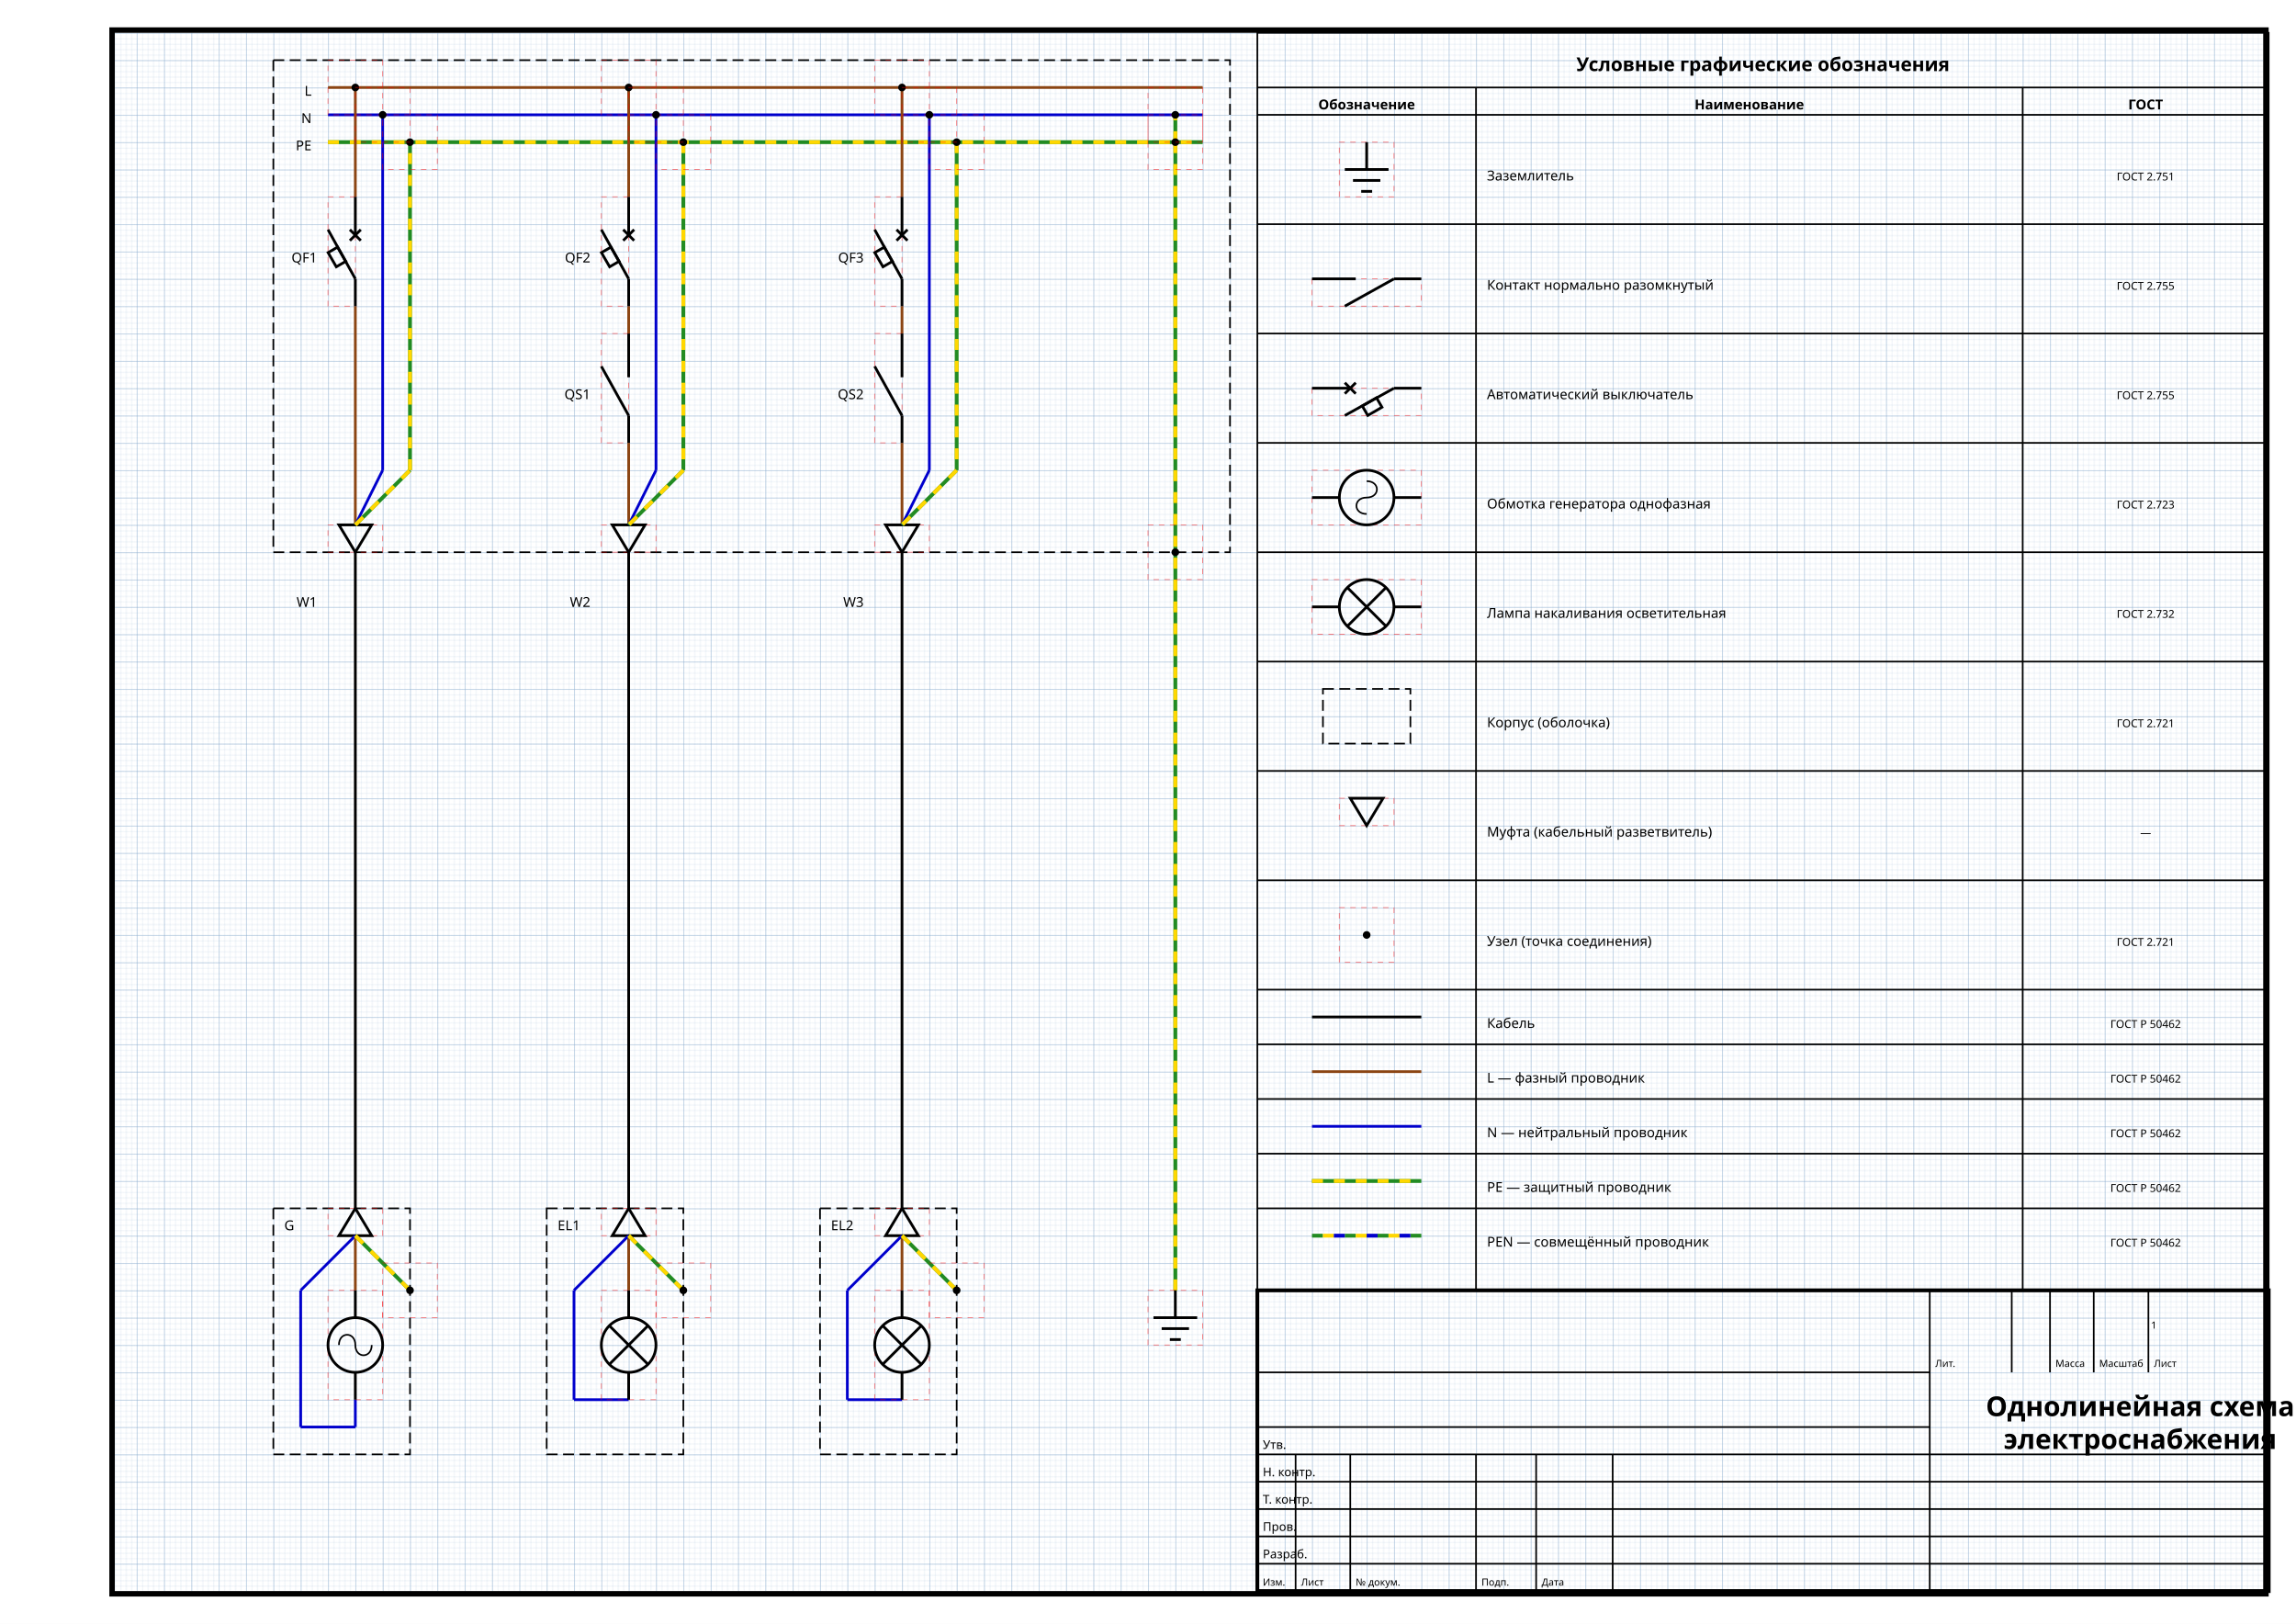
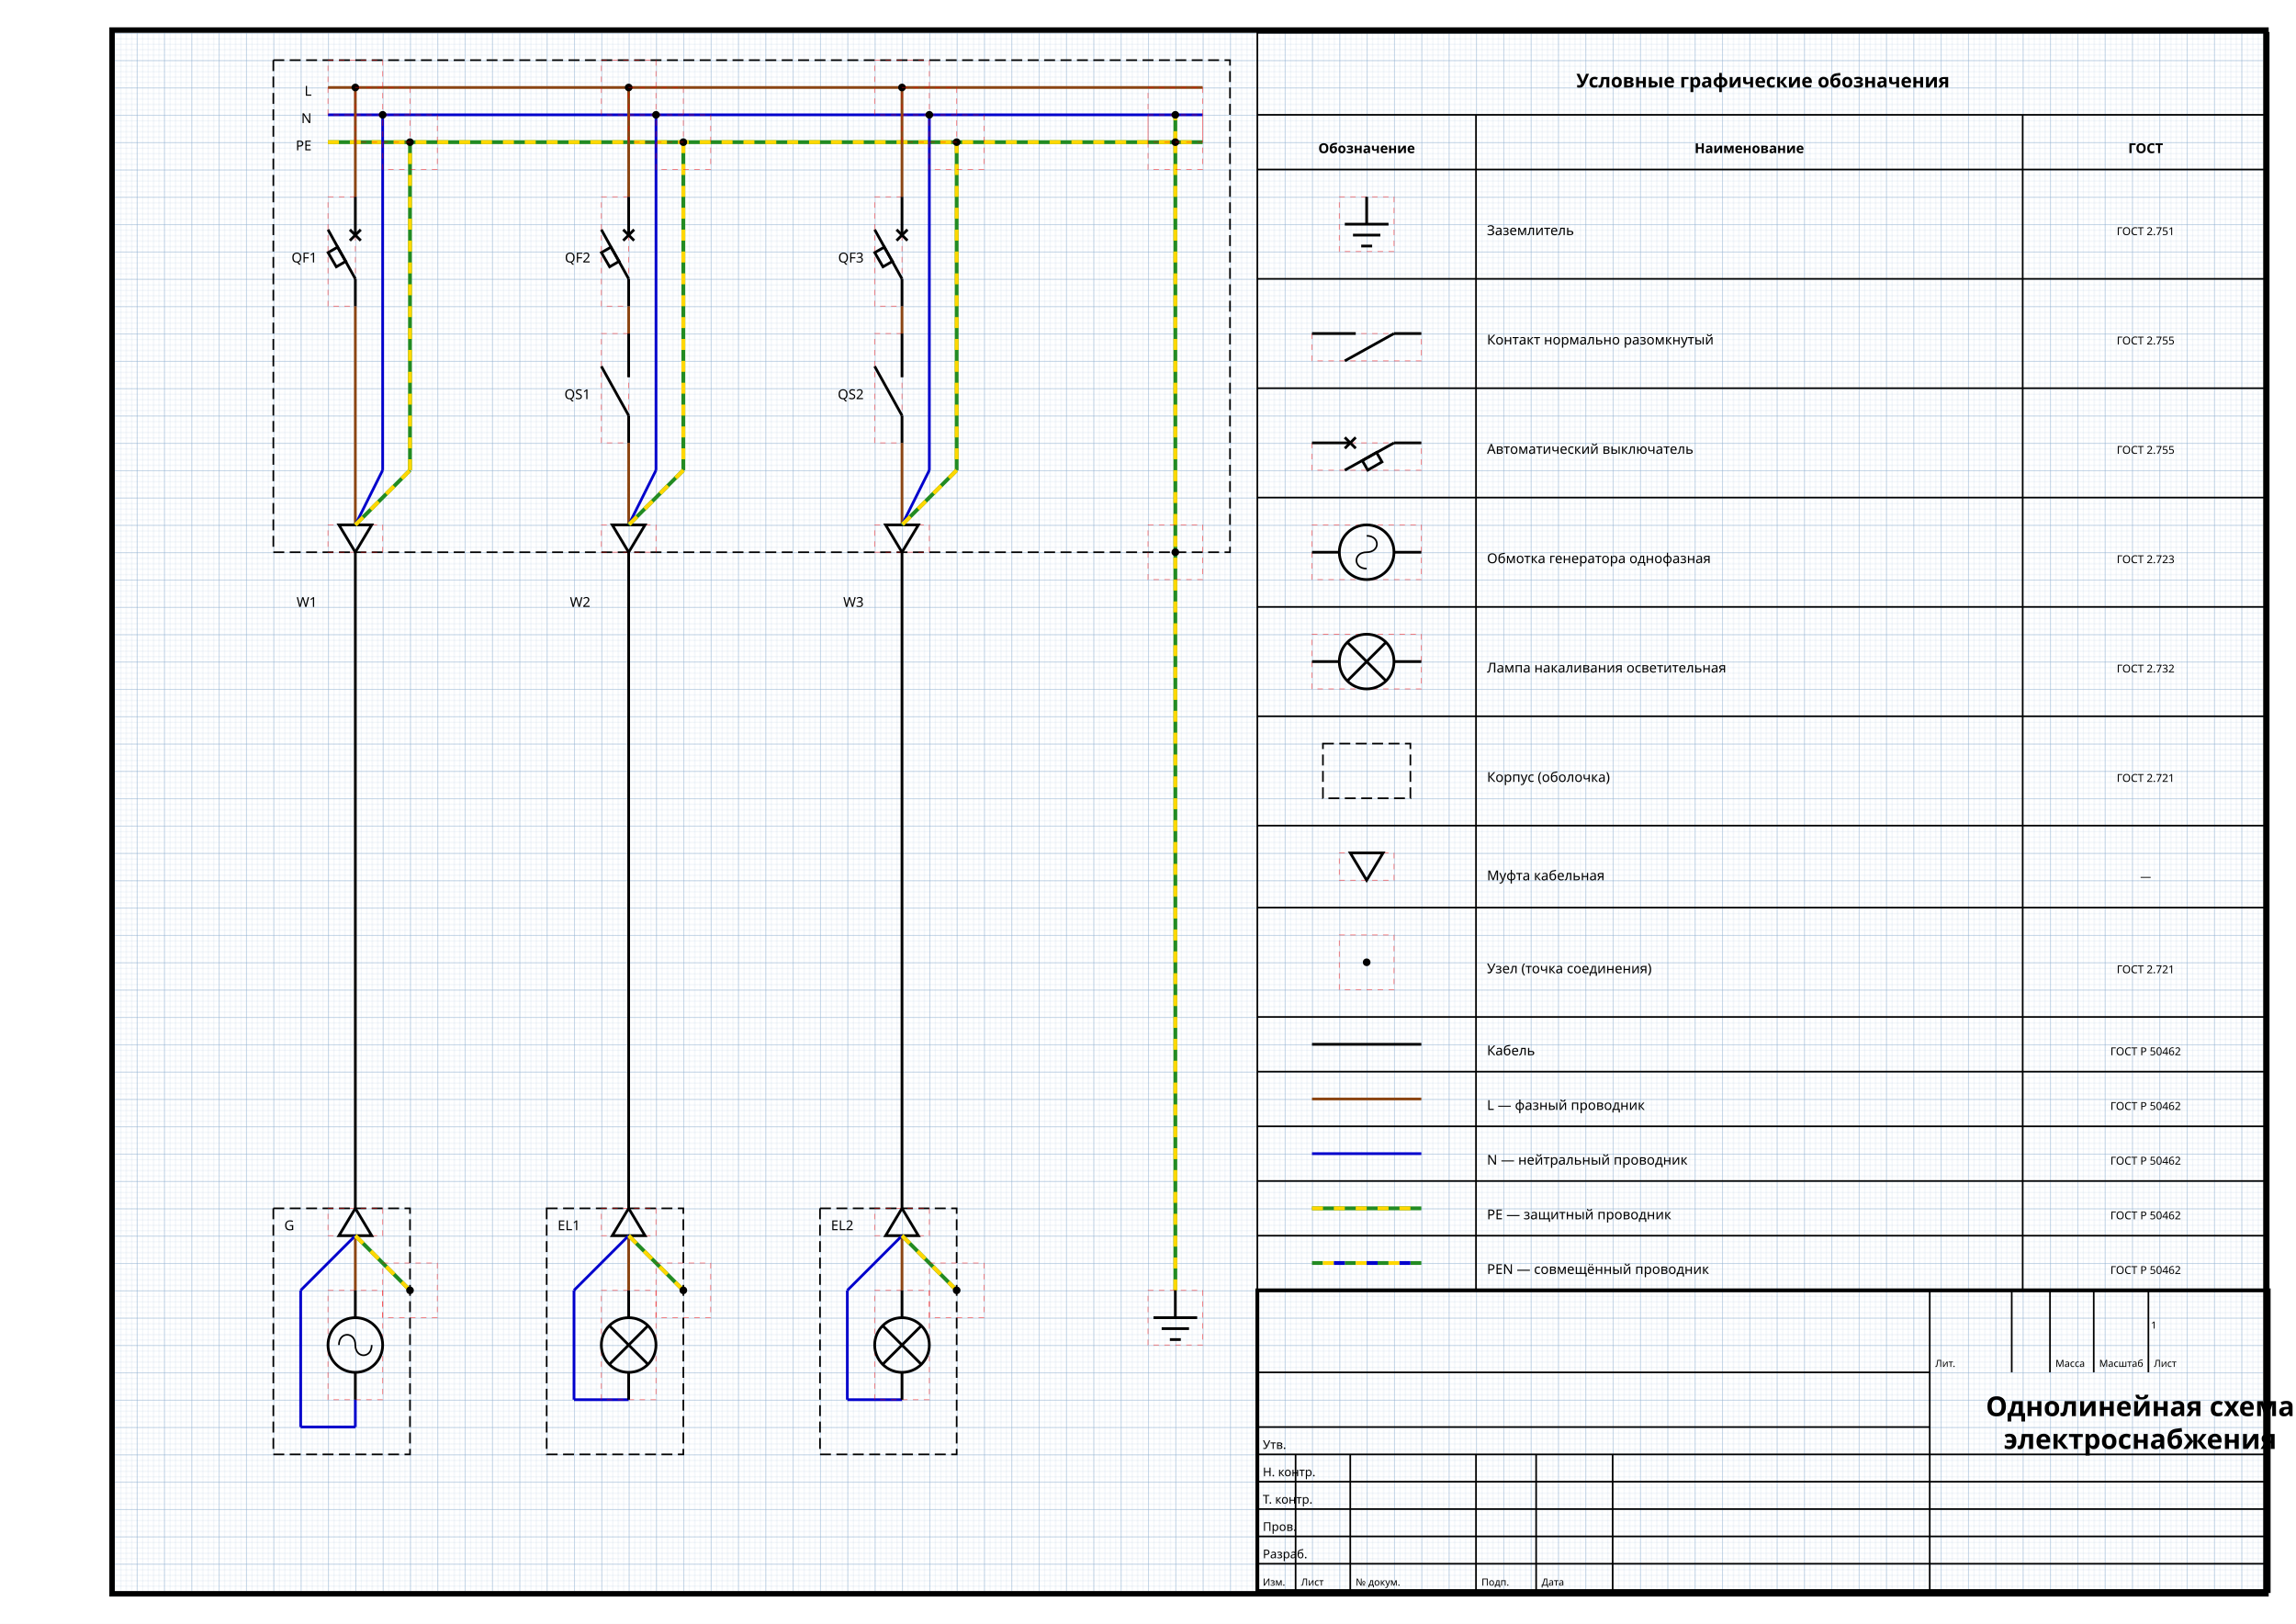
<svg xmlns="http://www.w3.org/2000/svg" width="420mm" height="297mm" viewBox="0 0 420 297">
  <rect width="420" height="297" fill="white" />
  <defs>
    <pattern id="mm1" width="1" height="1" patternUnits="userSpaceOnUse" y="1">
      <line x1="0" y1="0" x2="0" y2="1" stroke="#c8d8e8" stroke-width="0.1" />
      <line x1="0" y1="0" x2="1" y2="0" stroke="#c8d8e8" stroke-width="0.1" />
    </pattern>
    <pattern id="mm5" width="5" height="5" patternUnits="userSpaceOnUse" y="1">
      <rect width="5" height="5" fill="url(#mm1)" />
      <line x1="0" y1="0" x2="0" y2="5" stroke="#90b0d0" stroke-width="0.15" />
      <line x1="0" y1="0" x2="5" y2="0" stroke="#90b0d0" stroke-width="0.15" />
    </pattern>
    <symbol id="ugo-node" overflow="visible">
      <rect x="-5" y="-5" width="10" height="10" fill="none" stroke="red" stroke-width="0.15" stroke-dasharray="1,1" opacity="0.5" />
      <circle cx="0" cy="0" r="0.7" fill="black" stroke="none" />
    </symbol>
    <symbol id="ugo-ground" overflow="visible">
      <rect x="-5" y="0" width="10" height="10" fill="none" stroke="red" stroke-width="0.15" stroke-dasharray="1,1" opacity="0.5" />
      <g stroke="black" stroke-width="0.5">
        <line x1="0" y1="0" x2="0" y2="5" />
        <line x1="-4" y1="5" x2="4" y2="5" />
        <line x1="-2.5" y1="7" x2="2.5" y2="7" />
        <line x1="-1" y1="9" x2="1" y2="9" />
      </g>
    </symbol>
    <symbol id="ugo-contact" overflow="visible">
      <rect x="-5" y="0" width="5" height="20" fill="none" stroke="red" stroke-width="0.15" stroke-dasharray="1,1" opacity="0.5" />
      <g stroke="black" stroke-width="0.5" fill="none">
        <line x1="0" y1="0" x2="0" y2="8" />
        <line x1="0" y1="15" x2="-5" y2="6" />
        <line x1="0" y1="15" x2="0" y2="20" />
      </g>
    </symbol>
    <symbol id="ugo-breaker" overflow="visible">
      <rect x="-5" y="0" width="5" height="20" fill="none" stroke="red" stroke-width="0.15" stroke-dasharray="1,1" opacity="0.5" />
      <g stroke="black" stroke-width="0.5" fill="none">
        <line x1="0" y1="0" x2="0" y2="7" />
        <line x1="-1" y1="6" x2="1" y2="8" />
        <line x1="-1" y1="8" x2="1" y2="6" />
        <line x1="0" y1="15" x2="-5" y2="6" />
        <rect x="-2" y="-1.5" width="2" height="3" fill="none" stroke="black" stroke-width="0.5" transform="translate(-2.5, 10.5) rotate(-30)" />
        <line x1="0" y1="15" x2="0" y2="20" />
      </g>
    </symbol>
    <symbol id="ugo-generator" overflow="visible">
      <rect x="-5" y="0" width="10" height="20" fill="none" stroke="red" stroke-width="0.15" stroke-dasharray="1,1" opacity="0.5" />
      <g stroke="black" stroke-width="0.5" fill="none">
        <line x1="0" y1="0" x2="0" y2="5" />
        <circle cx="0" cy="10" r="5" />
        <path d="M-3,10 C-3,7.5 0,7.5 0,10 S3,12.5 3,10" stroke-width="0.3" />
        <line x1="0" y1="15" x2="0" y2="20" />
      </g>
    </symbol>
    <symbol id="ugo-lamp" overflow="visible">
      <rect x="-5" y="0" width="10" height="20" fill="none" stroke="red" stroke-width="0.15" stroke-dasharray="1,1" opacity="0.5" />
      <g stroke="black" stroke-width="0.5" fill="none">
        <line x1="0" y1="0" x2="0" y2="5" />
        <circle cx="0" cy="10" r="5" />
        <line x1="-3.5" y1="6.5" x2="3.5" y2="13.5" />
        <line x1="3.5" y1="6.5" x2="-3.5" y2="13.5" />
        <line x1="0" y1="15" x2="0" y2="20" />
      </g>
    </symbol>
    <symbol id="ugo-mufta" overflow="visible">
      <rect x="-5" y="0" width="10" height="5" fill="none" stroke="red" stroke-width="0.15" stroke-dasharray="1,1" opacity="0.5" />
      <polygon points="-3,0 3,0 0,5" stroke="black" stroke-width="0.5" fill="none" />
    </symbol>
  </defs>
  <rect x="21" y="6" width="393" height="285" fill="url(#mm5)" />
  <rect x="20.5" y="5.5" width="394" height="286" fill="none" stroke="black" stroke-width="1" />
  <g stroke="black" stroke-width="0.3" font-family="sans-serif" fill="none">
    <rect x="230" y="236" width="185" height="55" stroke-width="0.7" />
    <line x1="230" y1="286" x2="415" y2="286" />
    <line x1="230" y1="281" x2="415" y2="281" />
    <line x1="230" y1="276" x2="415" y2="276" />
    <line x1="230" y1="271" x2="415" y2="271" />
    <line x1="230" y1="266" x2="415" y2="266" />
    <line x1="230" y1="261" x2="353" y2="261" />
    <line x1="230" y1="251" x2="353" y2="251" />
    <line x1="237" y1="266" x2="237" y2="291" />
    <line x1="247" y1="266" x2="247" y2="291" />
    <line x1="270" y1="266" x2="270" y2="291" />
    <line x1="281" y1="266" x2="281" y2="291" />
    <line x1="295" y1="266" x2="295" y2="291" />
    <line x1="353" y1="236" x2="353" y2="291" />
    <line x1="368" y1="236" x2="368" y2="251" />
    <line x1="375" y1="236" x2="375" y2="251" />
    <line x1="383" y1="236" x2="383" y2="251" />
    <line x1="393" y1="236" x2="393" y2="251" />
    <g font-size="1.8" fill="black" stroke="none">
      <text x="231" y="290">Изм.</text>
      <text x="238" y="290">Лист</text>
      <text x="248" y="290">№ докум.</text>
      <text x="271" y="290">Подп.</text>
      <text x="282" y="290">Дата</text>
    </g>
    <g font-size="2.2" fill="black" stroke="none">
      <text x="231" y="285">Разраб.</text>
      <text x="231" y="280">Пров.</text>
      <text x="231" y="270">Н. контр.</text>
      <text x="231" y="275">Т. контр.</text>
      <text x="231" y="265">Утв.</text>
    </g>
    <text x="391.5" y="259" font-size="5" fill="black" stroke="none" text-anchor="middle" font-weight="bold">Однолинейная схема</text>
    <text x="391.5" y="265" font-size="5" fill="black" stroke="none" text-anchor="middle" font-weight="bold">электроснабжения</text>
    <g font-size="1.8" fill="black" stroke="none">
      <text x="354" y="250">Лит.</text>
      <text x="376" y="250">Масса</text>
      <text x="384" y="250">Масштаб</text>
    </g>
    <g font-size="1.8" fill="black" stroke="none">
      <text x="394" y="250">Лист</text>
      <text x="394" y="243" text-anchor="middle">1</text>
    </g>
  </g>
  <rect x="50" y="11" width="175" height="90" fill="none" stroke="black" stroke-width="0.3" stroke-dasharray="2,1" />
  <line x1="60" y1="16" x2="220" y2="16" stroke="#8B4513" stroke-width="0.5" />
  <line x1="60" y1="21" x2="220" y2="21" stroke="#0000CC" stroke-width="0.5" />
  <g stroke-width="0.7">
    <line x1="60" y1="26" x2="220" y2="26" stroke="#228B22" />
    <line x1="60" y1="26" x2="220" y2="26" stroke="#FFD700" stroke-dasharray="2,2" />
  </g>
  <rect x="50" y="221" width="25" height="45" fill="none" stroke="black" stroke-width="0.3" stroke-dasharray="2,1" />
  <rect x="100" y="221" width="25" height="45" fill="none" stroke="black" stroke-width="0.3" stroke-dasharray="2,1" />
  <rect x="150" y="221" width="25" height="45" fill="none" stroke="black" stroke-width="0.3" stroke-dasharray="2,1" />
  <g stroke="#8B4513" stroke-width="0.5">
    <line x1="65" y1="16" x2="65" y2="36" />
    <line x1="65" y1="56" x2="65" y2="96" />
    <line x1="65" y1="226" x2="65" y2="236" />
    <line x1="115" y1="16" x2="115" y2="36" />
    <line x1="115" y1="56" x2="115" y2="61" />
    <line x1="115" y1="81" x2="115" y2="96" />
    <line x1="115" y1="226" x2="115" y2="236" />
    <line x1="165" y1="16" x2="165" y2="36" />
    <line x1="165" y1="56" x2="165" y2="61" />
    <line x1="165" y1="81" x2="165" y2="96" />
    <line x1="165" y1="226" x2="165" y2="236" />
  </g>
  <use href="#ugo-breaker" x="65" y="36" />
  <use href="#ugo-breaker" x="115" y="36" />
  <use href="#ugo-contact" x="115" y="61" />
  <use href="#ugo-breaker" x="165" y="36" />
  <use href="#ugo-contact" x="165" y="61" />
  <use href="#ugo-mufta" x="65" y="96" />
  <line x1="65" y1="101" x2="65" y2="221" stroke="black" stroke-width="0.5" />
  <g transform="translate(65, 226) scale(1, -1)">
    <use href="#ugo-mufta" />
  </g>
  <use href="#ugo-mufta" x="115" y="96" />
  <line x1="115" y1="101" x2="115" y2="221" stroke="black" stroke-width="0.5" />
  <g transform="translate(115, 226) scale(1, -1)">
    <use href="#ugo-mufta" />
  </g>
  <use href="#ugo-mufta" x="165" y="96" />
  <line x1="165" y1="101" x2="165" y2="221" stroke="black" stroke-width="0.5" />
  <g transform="translate(165, 226) scale(1, -1)">
    <use href="#ugo-mufta" />
  </g>
  <g stroke="#0000CC" stroke-width="0.5">
    <line x1="70" y1="21" x2="70" y2="86" />
    <line x1="70" y1="86" x2="65" y2="96" />
    <line x1="65" y1="226" x2="55" y2="236" />
    <line x1="55" y1="236" x2="55" y2="261" />
    <line x1="55" y1="261" x2="65" y2="261" />
    <line x1="65" y1="261" x2="65" y2="256" />
    <line x1="120" y1="21" x2="120" y2="86" />
    <line x1="120" y1="86" x2="115" y2="96" />
    <line x1="115" y1="226" x2="105" y2="236" />
    <line x1="105" y1="236" x2="105" y2="256" />
    <line x1="105" y1="256" x2="115" y2="256" />
    <line x1="170" y1="21" x2="170" y2="86" />
    <line x1="170" y1="86" x2="165" y2="96" />
    <line x1="165" y1="226" x2="155" y2="236" />
    <line x1="155" y1="236" x2="155" y2="256" />
    <line x1="155" y1="256" x2="165" y2="256" />
  </g>
  <g stroke-width="0.7">
    <line x1="65" y1="96" x2="75" y2="86" stroke="#228B22" />
    <line x1="75" y1="86" x2="75" y2="26" stroke="#228B22" />
    <line x1="65" y1="226" x2="75" y2="236" stroke="#228B22" />
    <line x1="125" y1="26" x2="125" y2="86" stroke="#228B22" />
    <line x1="125" y1="86" x2="115" y2="96" stroke="#228B22" />
    <line x1="115" y1="226" x2="125" y2="236" stroke="#228B22" />
    <line x1="175" y1="26" x2="175" y2="86" stroke="#228B22" />
    <line x1="175" y1="86" x2="165" y2="96" stroke="#228B22" />
    <line x1="165" y1="226" x2="175" y2="236" stroke="#228B22" />
    <line x1="215" y1="26" x2="215" y2="21" stroke="#228B22" />
    <line x1="215" y1="26" x2="215" y2="236" stroke="#228B22" />
    <line x1="65" y1="96" x2="75" y2="86" stroke="#FFD700" stroke-dasharray="2,2" />
    <line x1="75" y1="86" x2="75" y2="26" stroke="#FFD700" stroke-dasharray="2,2" />
    <line x1="65" y1="226" x2="75" y2="236" stroke="#FFD700" stroke-dasharray="2,2" />
    <line x1="125" y1="26" x2="125" y2="86" stroke="#FFD700" stroke-dasharray="2,2" />
    <line x1="125" y1="86" x2="115" y2="96" stroke="#FFD700" stroke-dasharray="2,2" />
    <line x1="115" y1="226" x2="125" y2="236" stroke="#FFD700" stroke-dasharray="2,2" />
    <line x1="175" y1="26" x2="175" y2="86" stroke="#FFD700" stroke-dasharray="2,2" />
    <line x1="175" y1="86" x2="165" y2="96" stroke="#FFD700" stroke-dasharray="2,2" />
    <line x1="165" y1="226" x2="175" y2="236" stroke="#FFD700" stroke-dasharray="2,2" />
    <line x1="215" y1="26" x2="215" y2="21" stroke="#FFD700" stroke-dasharray="2,2" />
    <line x1="215" y1="26" x2="215" y2="236" stroke="#FFD700" stroke-dasharray="2,2" />
  </g>
  <use href="#ugo-node" x="75" y="236" />
  <use href="#ugo-node" x="75" y="26" />
  <use href="#ugo-node" x="125" y="26" />
  <use href="#ugo-node" x="125" y="236" />
  <use href="#ugo-node" x="175" y="26" />
  <use href="#ugo-node" x="175" y="236" />
  <use href="#ugo-node" x="215" y="26" />
  <use href="#ugo-node" x="215" y="101" />
  <use href="#ugo-node" x="65" y="16" />
  <use href="#ugo-node" x="115" y="16" />
  <use href="#ugo-node" x="165" y="16" />
  <use href="#ugo-node" x="70" y="21" />
  <use href="#ugo-node" x="120" y="21" />
  <use href="#ugo-node" x="170" y="21" />
  <use href="#ugo-node" x="215" y="21" />
  <use href="#ugo-generator" x="65" y="236" />
  <use href="#ugo-lamp" x="115" y="236" />
  <use href="#ugo-lamp" x="165" y="236" />
  <use href="#ugo-ground" x="215" y="236" />
  <g font-family="sans-serif" font-size="2.5" fill="black">
    <text x="57" y="17.5" text-anchor="end">L</text>
    <text x="57" y="22.5" text-anchor="end">N</text>
    <text x="57" y="27.5" text-anchor="end">PE</text>
    <text x="58" y="48" text-anchor="end">QF1</text>
    <text x="58" y="111" text-anchor="end">W1</text>
    <text x="52" y="225">G</text>
    <text x="108" y="48" text-anchor="end">QF2</text>
    <text x="108" y="73" text-anchor="end">QS1</text>
    <text x="108" y="111" text-anchor="end">W2</text>
    <text x="102" y="225">EL1</text>
    <text x="158" y="48" text-anchor="end">QF3</text>
    <text x="158" y="73" text-anchor="end">QS2</text>
    <text x="158" y="111" text-anchor="end">W3</text>
    <text x="152" y="225">EL2</text>
  </g>
  <g stroke="black" stroke-width="0.3" font-family="sans-serif">
    <rect x="230" y="6" width="185" height="230" fill="none" />
-     <line x1="270" y1="16" x2="270" y2="236" />
-     <line x1="370" y1="16" x2="370" y2="236" />
-     <line x1="230" y1="16" x2="415" y2="16" />
+     <line x1="270" y1="21" x2="270" y2="236" />
+     <line x1="370" y1="21" x2="370" y2="236" />
    <line x1="230" y1="21" x2="415" y2="21" />
-     <line x1="230" y1="41" x2="415" y2="41" />
-     <line x1="230" y1="61" x2="415" y2="61" />
-     <line x1="230" y1="81" x2="415" y2="81" />
-     <line x1="230" y1="101" x2="415" y2="101" />
-     <line x1="230" y1="121" x2="415" y2="121" />
-     <line x1="230" y1="141" x2="415" y2="141" />
-     <line x1="230" y1="161" x2="415" y2="161" />
-     <line x1="230" y1="181" x2="415" y2="181" />
-     <line x1="230" y1="191" x2="415" y2="191" />
-     <line x1="230" y1="201" x2="415" y2="201" />
-     <line x1="230" y1="211" x2="415" y2="211" />
-     <line x1="230" y1="221" x2="415" y2="221" />
-     <text x="322.5" y="13" font-size="3.5" fill="black" stroke="none" font-weight="bold" text-anchor="middle">Условные графические обозначения</text>
+     <line x1="230" y1="31" x2="415" y2="31" />
+     <line x1="230" y1="51" x2="415" y2="51" />
+     <line x1="230" y1="71" x2="415" y2="71" />
+     <line x1="230" y1="91" x2="415" y2="91" />
+     <line x1="230" y1="111" x2="415" y2="111" />
+     <line x1="230" y1="131" x2="415" y2="131" />
+     <line x1="230" y1="151" x2="415" y2="151" />
+     <line x1="230" y1="166" x2="415" y2="166" />
+     <line x1="230" y1="186" x2="415" y2="186" />
+     <line x1="230" y1="196" x2="415" y2="196" />
+     <line x1="230" y1="206" x2="415" y2="206" />
+     <line x1="230" y1="216" x2="415" y2="216" />
+     <line x1="230" y1="226" x2="415" y2="226" />
+     <text x="322.5" y="16" font-size="3.5" fill="black" stroke="none" font-weight="bold" text-anchor="middle">Условные графические обозначения</text>
    <g font-size="2.5" fill="black" stroke="none" font-weight="bold">
-       <text x="250" y="20" text-anchor="middle">Обозначение</text>
-       <text x="320" y="20" text-anchor="middle">Наименование</text>
-       <text x="392.5" y="20" text-anchor="middle">ГОСТ</text>
-     </g>
-     <use href="#ugo-ground" x="250" y="26" />
-     <text x="272" y="33" font-size="2.5" fill="black" stroke="none">Заземлитель</text>
-     <text x="392.5" y="33" font-size="2" fill="black" stroke="none" text-anchor="middle">ГОСТ 2.751</text>
-     <g transform="translate(250, 51) rotate(-90)">
+       <text x="250" y="28" text-anchor="middle">Обозначение</text>
+       <text x="320" y="28" text-anchor="middle">Наименование</text>
+       <text x="392.5" y="28" text-anchor="middle">ГОСТ</text>
+     </g>
+     <use href="#ugo-ground" x="250" y="36" />
+     <text x="272" y="43" font-size="2.5" fill="black" stroke="none">Заземлитель</text>
+     <text x="392.5" y="43" font-size="2" fill="black" stroke="none" text-anchor="middle">ГОСТ 2.751</text>
+     <g transform="translate(250, 61) rotate(-90)">
      <use href="#ugo-contact" y="-10" />
    </g>
-     <text x="272" y="53" font-size="2.5" fill="black" stroke="none">Контакт нормально разомкнутый</text>
-     <text x="392.5" y="53" font-size="2" fill="black" stroke="none" text-anchor="middle">ГОСТ 2.755</text>
-     <g transform="translate(250, 71) rotate(-90)">
+     <text x="272" y="63" font-size="2.5" fill="black" stroke="none">Контакт нормально разомкнутый</text>
+     <text x="392.5" y="63" font-size="2" fill="black" stroke="none" text-anchor="middle">ГОСТ 2.755</text>
+     <g transform="translate(250, 81) rotate(-90)">
      <use href="#ugo-breaker" y="-10" />
    </g>
-     <text x="272" y="73" font-size="2.5" fill="black" stroke="none">Автоматический выключатель</text>
-     <text x="392.5" y="73" font-size="2" fill="black" stroke="none" text-anchor="middle">ГОСТ 2.755</text>
-     <g transform="translate(250, 91) rotate(-90)">
+     <text x="272" y="83" font-size="2.5" fill="black" stroke="none">Автоматический выключатель</text>
+     <text x="392.5" y="83" font-size="2" fill="black" stroke="none" text-anchor="middle">ГОСТ 2.755</text>
+     <g transform="translate(250, 101) rotate(-90)">
      <use href="#ugo-generator" y="-10" />
    </g>
-     <text x="272" y="93" font-size="2.5" fill="black" stroke="none">Обмотка генератора однофазная</text>
-     <text x="392.5" y="93" font-size="2" fill="black" stroke="none" text-anchor="middle">ГОСТ 2.723</text>
-     <g transform="translate(250, 111) rotate(-90)">
+     <text x="272" y="103" font-size="2.5" fill="black" stroke="none">Обмотка генератора однофазная</text>
+     <text x="392.5" y="103" font-size="2" fill="black" stroke="none" text-anchor="middle">ГОСТ 2.723</text>
+     <g transform="translate(250, 121) rotate(-90)">
      <use href="#ugo-lamp" y="-10" />
    </g>
-     <text x="272" y="113" font-size="2.5" fill="black" stroke="none">Лампа накаливания осветительная</text>
-     <text x="392.5" y="113" font-size="2" fill="black" stroke="none" text-anchor="middle">ГОСТ 2.732</text>
-     <rect x="242" y="126" width="16" height="10" fill="none" stroke="black" stroke-dasharray="2,1" />
-     <text x="272" y="133" font-size="2.5" fill="black" stroke="none">Корпус (оболочка)</text>
-     <text x="392.5" y="133" font-size="2" fill="black" stroke="none" text-anchor="middle">ГОСТ 2.721</text>
-     <use href="#ugo-mufta" x="250" y="146" />
-     <text x="272" y="153" font-size="2.5" fill="black" stroke="none">Муфта (кабельный разветвитель)</text>
-     <text x="392.5" y="153" font-size="2" fill="black" stroke="none" text-anchor="middle">—</text>
-     <use href="#ugo-node" x="250" y="171" />
-     <text x="272" y="173" font-size="2.5" fill="black" stroke="none">Узел (точка соединения)</text>
-     <text x="392.5" y="173" font-size="2" fill="black" stroke="none" text-anchor="middle">ГОСТ 2.721</text>
-     <line x1="240" y1="186" x2="260" y2="186" stroke="black" stroke-width="0.5" />
-     <text x="272" y="188" font-size="2.5" fill="black" stroke="none">Кабель</text>
-     <text x="392.5" y="188" font-size="2" fill="black" stroke="none" text-anchor="middle">ГОСТ Р 50462</text>
-     <line x1="240" y1="196" x2="260" y2="196" stroke="#8B4513" stroke-width="0.5" />
-     <text x="272" y="198" font-size="2.5" fill="black" stroke="none">L — фазный проводник</text>
-     <text x="392.5" y="198" font-size="2" fill="black" stroke="none" text-anchor="middle">ГОСТ Р 50462</text>
-     <line x1="240" y1="206" x2="260" y2="206" stroke="#0000CC" stroke-width="0.5" />
-     <text x="272" y="208" font-size="2.5" fill="black" stroke="none">N — нейтральный проводник</text>
-     <text x="392.5" y="208" font-size="2" fill="black" stroke="none" text-anchor="middle">ГОСТ Р 50462</text>
-     <line x1="240" y1="216" x2="260" y2="216" stroke="#228B22" stroke-width="0.7" />
-     <line x1="240" y1="216" x2="260" y2="216" stroke="#FFD700" stroke-width="0.7" stroke-dasharray="2,2" />
-     <text x="272" y="218" font-size="2.5" fill="black" stroke="none">PE — защитный проводник</text>
-     <text x="392.5" y="218" font-size="2" fill="black" stroke="none" text-anchor="middle">ГОСТ Р 50462</text>
-     <line x1="240" y1="226" x2="260" y2="226" stroke="#228B22" stroke-width="0.7" stroke-dasharray="2,4" stroke-dashoffset="0" />
-     <line x1="240" y1="226" x2="260" y2="226" stroke="#FFD700" stroke-width="0.7" stroke-dasharray="2,4" stroke-dashoffset="4" />
-     <line x1="240" y1="226" x2="260" y2="226" stroke="#0000CC" stroke-width="0.7" stroke-dasharray="2,4" stroke-dashoffset="2" />
-     <text x="272" y="228" font-size="2.5" fill="black" stroke="none">PEN — совмещённый проводник</text>
-     <text x="392.5" y="228" font-size="2" fill="black" stroke="none" text-anchor="middle">ГОСТ Р 50462</text>
+     <text x="272" y="123" font-size="2.5" fill="black" stroke="none">Лампа накаливания осветительная</text>
+     <text x="392.5" y="123" font-size="2" fill="black" stroke="none" text-anchor="middle">ГОСТ 2.732</text>
+     <rect x="242" y="136" width="16" height="10" fill="none" stroke="black" stroke-dasharray="2,1" />
+     <text x="272" y="143" font-size="2.5" fill="black" stroke="none">Корпус (оболочка)</text>
+     <text x="392.5" y="143" font-size="2" fill="black" stroke="none" text-anchor="middle">ГОСТ 2.721</text>
+     <use href="#ugo-mufta" x="250" y="156" />
+     <text x="272" y="161" font-size="2.5" fill="black" stroke="none">Муфта кабельная</text>
+     <text x="392.5" y="161" font-size="2" fill="black" stroke="none" text-anchor="middle">—</text>
+     <use href="#ugo-node" x="250" y="176" />
+     <text x="272" y="178" font-size="2.5" fill="black" stroke="none">Узел (точка соединения)</text>
+     <text x="392.5" y="178" font-size="2" fill="black" stroke="none" text-anchor="middle">ГОСТ 2.721</text>
+     <line x1="240" y1="191" x2="260" y2="191" stroke="black" stroke-width="0.5" />
+     <text x="272" y="193" font-size="2.5" fill="black" stroke="none">Кабель</text>
+     <text x="392.5" y="193" font-size="2" fill="black" stroke="none" text-anchor="middle">ГОСТ Р 50462</text>
+     <line x1="240" y1="201" x2="260" y2="201" stroke="#8B4513" stroke-width="0.5" />
+     <text x="272" y="203" font-size="2.5" fill="black" stroke="none">L — фазный проводник</text>
+     <text x="392.5" y="203" font-size="2" fill="black" stroke="none" text-anchor="middle">ГОСТ Р 50462</text>
+     <line x1="240" y1="211" x2="260" y2="211" stroke="#0000CC" stroke-width="0.5" />
+     <text x="272" y="213" font-size="2.5" fill="black" stroke="none">N — нейтральный проводник</text>
+     <text x="392.5" y="213" font-size="2" fill="black" stroke="none" text-anchor="middle">ГОСТ Р 50462</text>
+     <line x1="240" y1="221" x2="260" y2="221" stroke="#228B22" stroke-width="0.7" />
+     <line x1="240" y1="221" x2="260" y2="221" stroke="#FFD700" stroke-width="0.7" stroke-dasharray="2,2" />
+     <text x="272" y="223" font-size="2.5" fill="black" stroke="none">PE — защитный проводник</text>
+     <text x="392.5" y="223" font-size="2" fill="black" stroke="none" text-anchor="middle">ГОСТ Р 50462</text>
+     <line x1="240" y1="231" x2="260" y2="231" stroke="#228B22" stroke-width="0.7" stroke-dasharray="2,4" stroke-dashoffset="0" />
+     <line x1="240" y1="231" x2="260" y2="231" stroke="#FFD700" stroke-width="0.7" stroke-dasharray="2,4" stroke-dashoffset="4" />
+     <line x1="240" y1="231" x2="260" y2="231" stroke="#0000CC" stroke-width="0.7" stroke-dasharray="2,4" stroke-dashoffset="2" />
+     <text x="272" y="233" font-size="2.5" fill="black" stroke="none">PEN — совмещённый проводник</text>
+     <text x="392.5" y="233" font-size="2" fill="black" stroke="none" text-anchor="middle">ГОСТ Р 50462</text>
  </g>
</svg>
